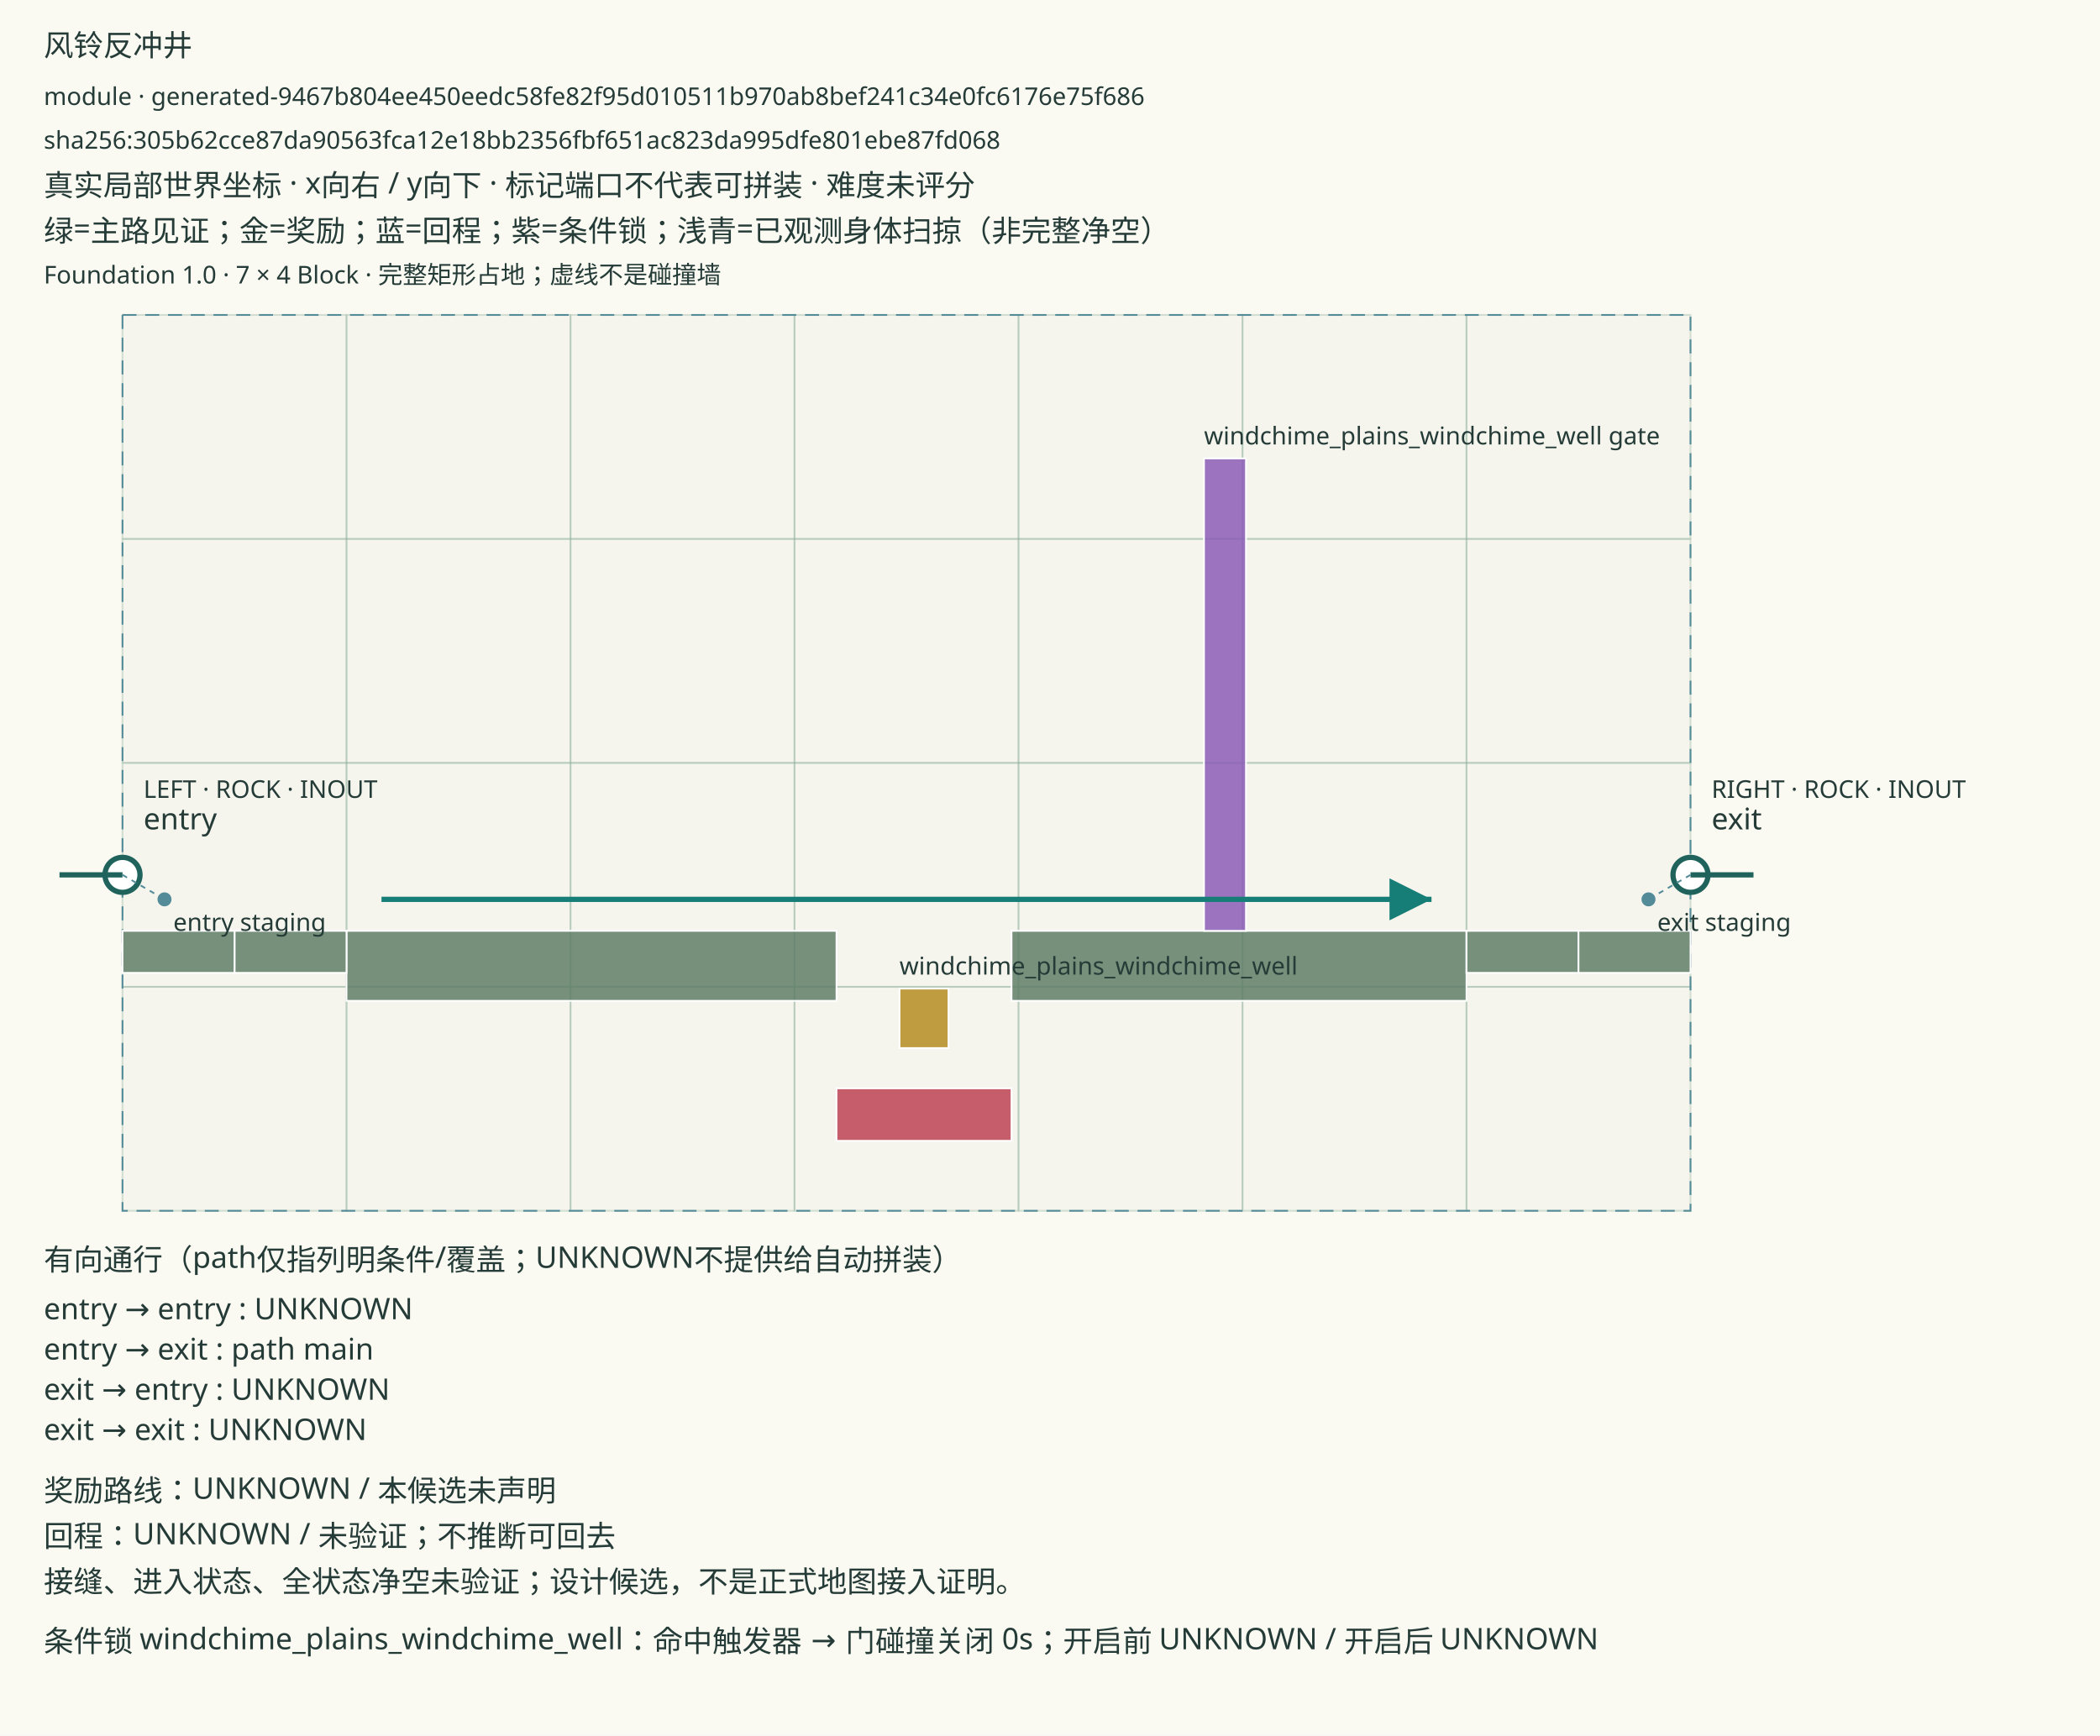
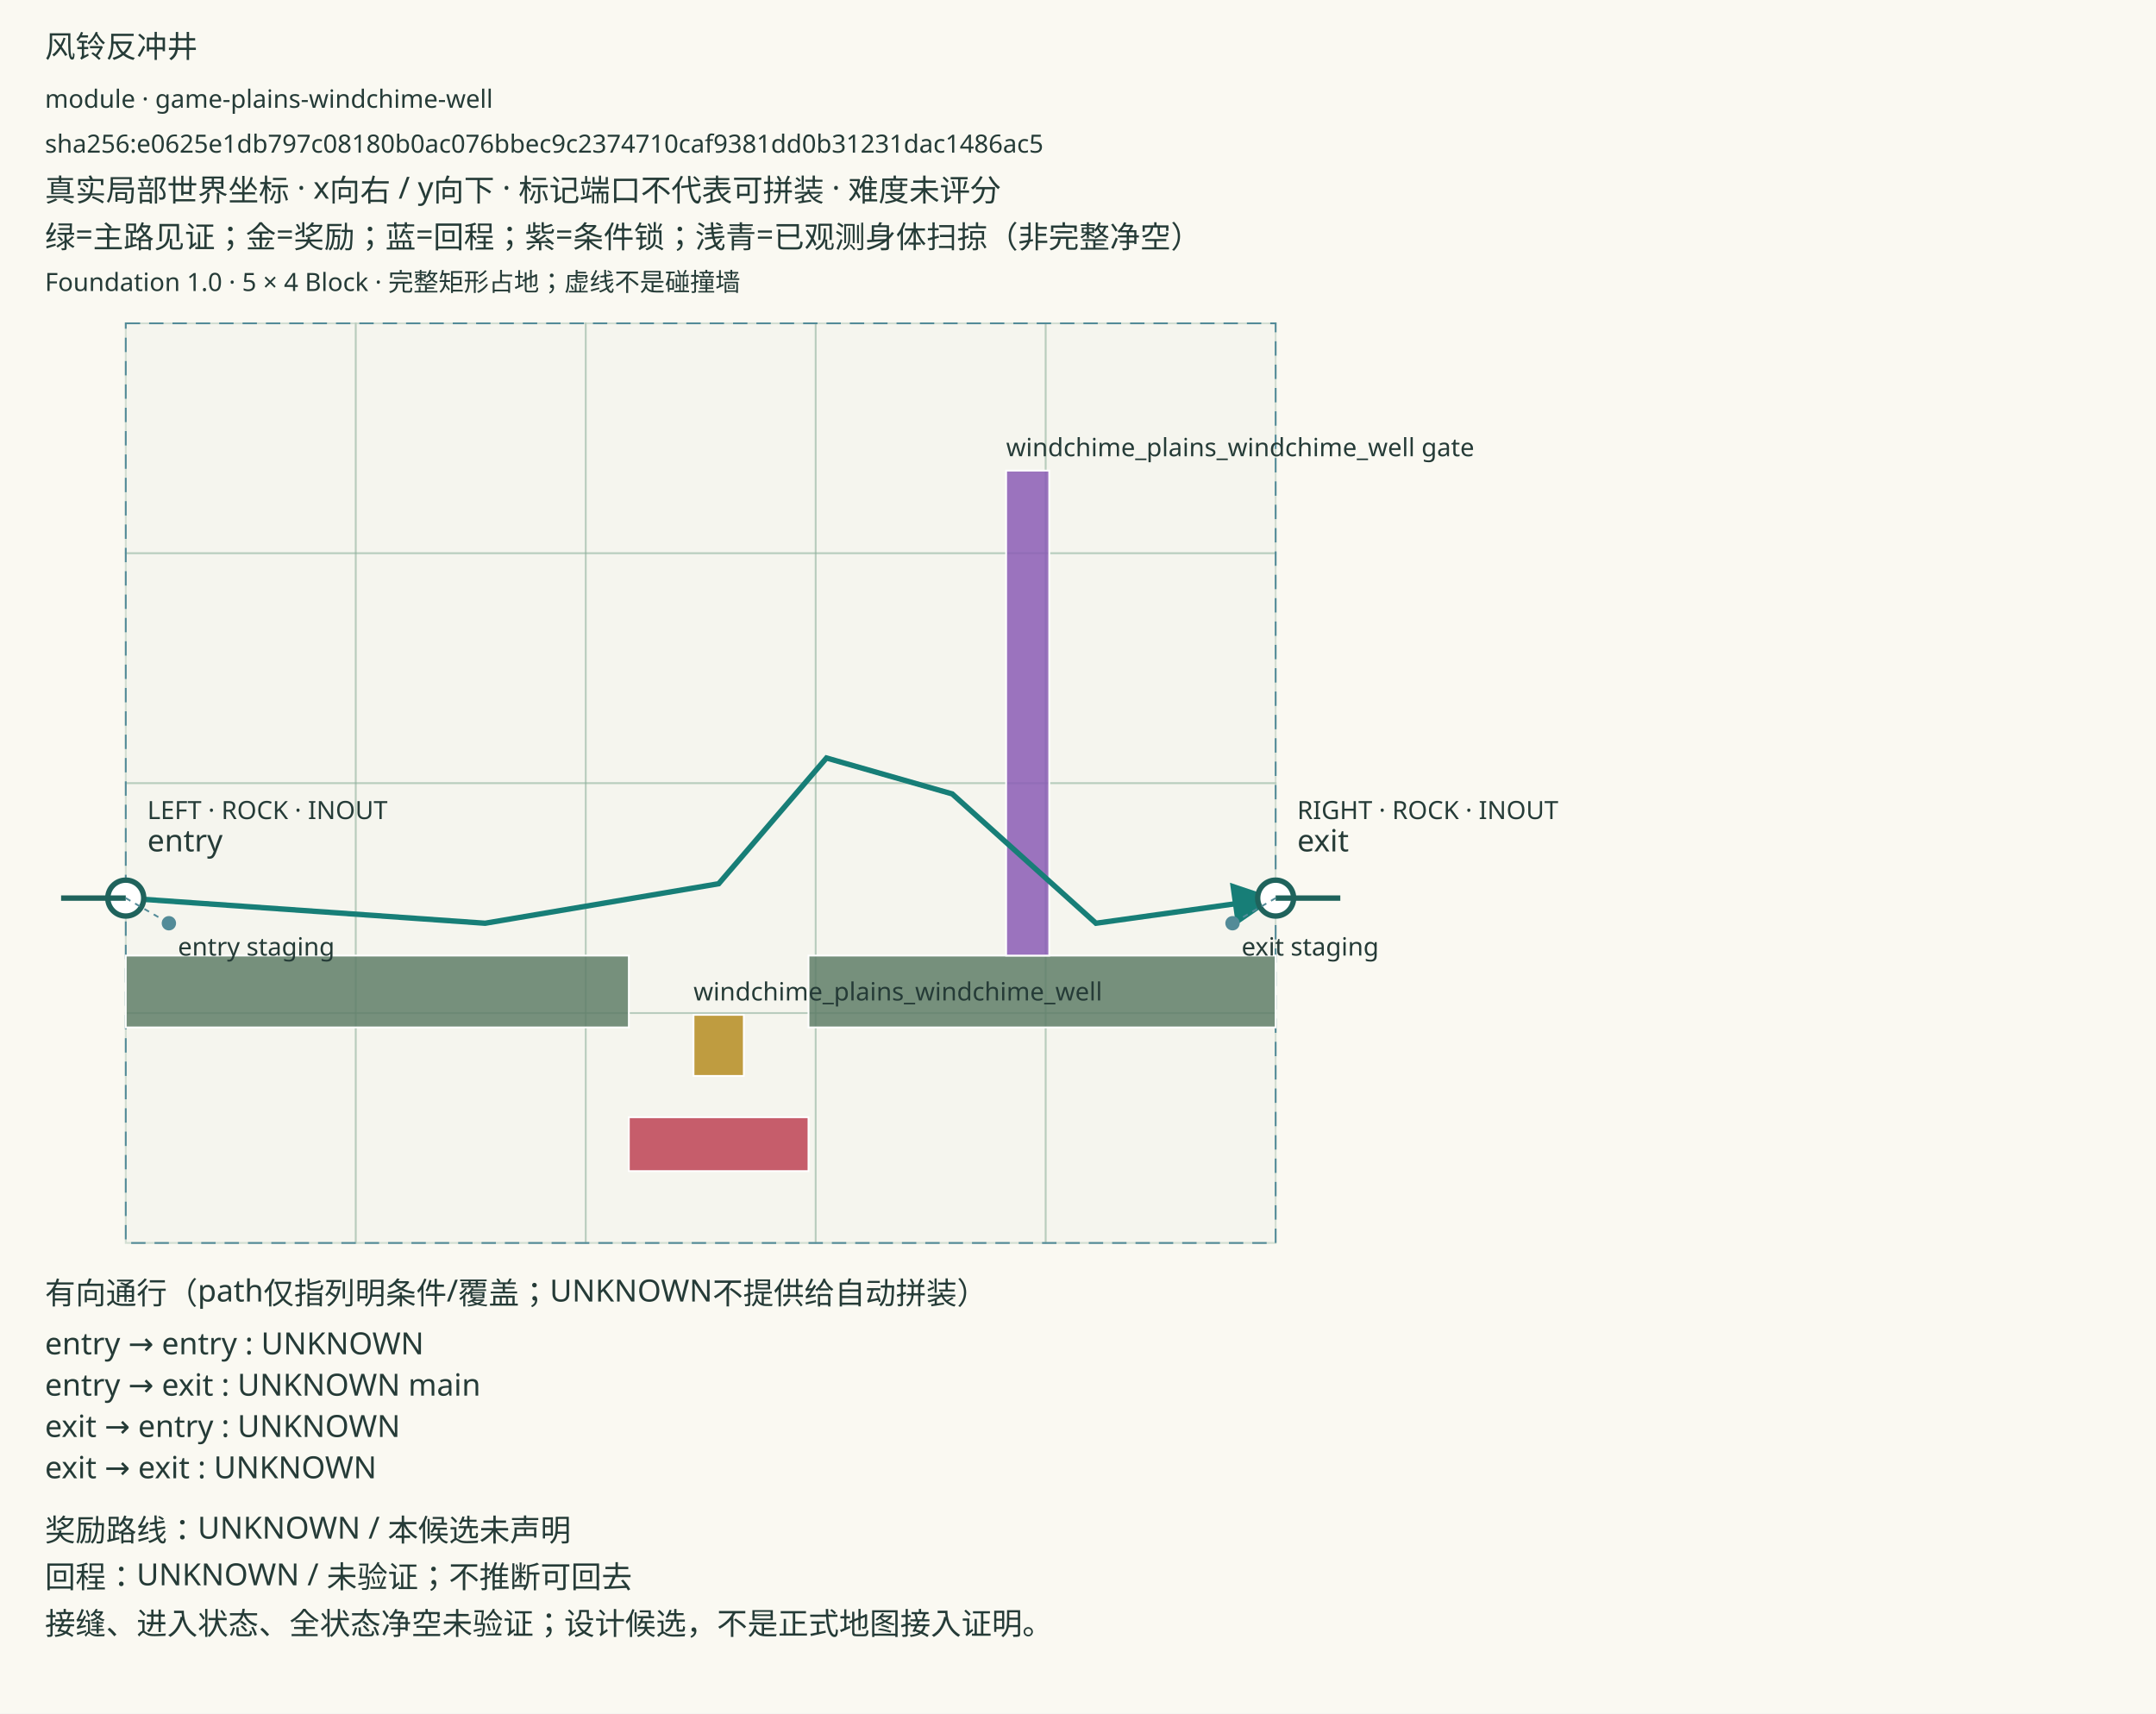
- <svg xmlns="http://www.w3.org/2000/svg" width="1200" height="992" viewBox="-198 -232 1200 992" data-content-version="sha256:305b62cce87da90563fca12e18bb2356fbf651ac823da995dfe801ebe87fd068">
+ <svg xmlns="http://www.w3.org/2000/svg" width="1200" height="954" viewBox="-70 -232 1200 954" data-content-version="sha256:e0625e1db797c08180b0ac076bbec9c2374710caf9381dd0b31231dac1486ac5">
  <defs>
    <marker id="arrow" markerWidth="9" markerHeight="8" refX="8" refY="4" orient="auto">
      <path d="M0 0L8 4L0 8" fill="#177e77" />
    </marker>
  </defs>
  <style>text{font:17px system-ui,sans-serif;fill:#253b37} .small{font-size:14px}</style>
-   <rect x="-198" y="-232" width="1200" height="992" fill="#faf9f2" />
-   <text x="-173" y="-200" font-weight="700" font-size="24">风铃反冲井</text>
-   <text x="-173" y="-172" class="small">module · generated-9467b804ee450eedc58fe82f95d010511b970ab8bef241c34e0fc6176e75f686</text>
-   <text x="-173" y="-147" class="small">sha256:305b62cce87da90563fca12e18bb2356fbf651ac823da995dfe801ebe87fd068</text>
-   <text x="-173" y="-120">真实局部世界坐标 · x向右 / y向下 · 标记端口不代表可拼装 · 难度未评分</text>
-   <text x="-173" y="-94">绿=主路见证；金=奖励；蓝=回程；紫=条件锁；浅青=已观测身体扫掠（非完整净空）</text>
-   <rect x="-128" y="-52" width="128" height="128" data-foundation-cell="0,0" fill="#87aa96" fill-opacity=".045" stroke="#8cae9b" stroke-opacity=".35" stroke-width="1" />
-   <rect x="-128" y="76" width="128" height="128" data-foundation-cell="0,1" fill="#87aa96" fill-opacity=".045" stroke="#8cae9b" stroke-opacity=".35" stroke-width="1" />
-   <rect x="-128" y="204" width="128" height="128" data-foundation-cell="0,2" fill="#87aa96" fill-opacity=".045" stroke="#8cae9b" stroke-opacity=".35" stroke-width="1" />
-   <rect x="-128" y="332" width="128" height="128" data-foundation-cell="0,3" fill="#87aa96" fill-opacity=".045" stroke="#8cae9b" stroke-opacity=".35" stroke-width="1" />
-   <rect x="0" y="-52" width="128" height="128" data-foundation-cell="1,0" fill="#87aa96" fill-opacity=".045" stroke="#8cae9b" stroke-opacity=".35" stroke-width="1" />
-   <rect x="0" y="76" width="128" height="128" data-foundation-cell="1,1" fill="#87aa96" fill-opacity=".045" stroke="#8cae9b" stroke-opacity=".35" stroke-width="1" />
-   <rect x="0" y="204" width="128" height="128" data-foundation-cell="1,2" fill="#87aa96" fill-opacity=".045" stroke="#8cae9b" stroke-opacity=".35" stroke-width="1" />
-   <rect x="0" y="332" width="128" height="128" data-foundation-cell="1,3" fill="#87aa96" fill-opacity=".045" stroke="#8cae9b" stroke-opacity=".35" stroke-width="1" />
-   <rect x="128" y="-52" width="128" height="128" data-foundation-cell="2,0" fill="#87aa96" fill-opacity=".045" stroke="#8cae9b" stroke-opacity=".35" stroke-width="1" />
-   <rect x="128" y="76" width="128" height="128" data-foundation-cell="2,1" fill="#87aa96" fill-opacity=".045" stroke="#8cae9b" stroke-opacity=".35" stroke-width="1" />
-   <rect x="128" y="204" width="128" height="128" data-foundation-cell="2,2" fill="#87aa96" fill-opacity=".045" stroke="#8cae9b" stroke-opacity=".35" stroke-width="1" />
-   <rect x="128" y="332" width="128" height="128" data-foundation-cell="2,3" fill="#87aa96" fill-opacity=".045" stroke="#8cae9b" stroke-opacity=".35" stroke-width="1" />
-   <rect x="256" y="-52" width="128" height="128" data-foundation-cell="3,0" fill="#87aa96" fill-opacity=".045" stroke="#8cae9b" stroke-opacity=".35" stroke-width="1" />
-   <rect x="256" y="76" width="128" height="128" data-foundation-cell="3,1" fill="#87aa96" fill-opacity=".045" stroke="#8cae9b" stroke-opacity=".35" stroke-width="1" />
-   <rect x="256" y="204" width="128" height="128" data-foundation-cell="3,2" fill="#87aa96" fill-opacity=".045" stroke="#8cae9b" stroke-opacity=".35" stroke-width="1" />
-   <rect x="256" y="332" width="128" height="128" data-foundation-cell="3,3" fill="#87aa96" fill-opacity=".045" stroke="#8cae9b" stroke-opacity=".35" stroke-width="1" />
-   <rect x="384" y="-52" width="128" height="128" data-foundation-cell="4,0" fill="#87aa96" fill-opacity=".045" stroke="#8cae9b" stroke-opacity=".35" stroke-width="1" />
-   <rect x="384" y="76" width="128" height="128" data-foundation-cell="4,1" fill="#87aa96" fill-opacity=".045" stroke="#8cae9b" stroke-opacity=".35" stroke-width="1" />
-   <rect x="384" y="204" width="128" height="128" data-foundation-cell="4,2" fill="#87aa96" fill-opacity=".045" stroke="#8cae9b" stroke-opacity=".35" stroke-width="1" />
-   <rect x="384" y="332" width="128" height="128" data-foundation-cell="4,3" fill="#87aa96" fill-opacity=".045" stroke="#8cae9b" stroke-opacity=".35" stroke-width="1" />
-   <rect x="512" y="-52" width="128" height="128" data-foundation-cell="5,0" fill="#87aa96" fill-opacity=".045" stroke="#8cae9b" stroke-opacity=".35" stroke-width="1" />
-   <rect x="512" y="76" width="128" height="128" data-foundation-cell="5,1" fill="#87aa96" fill-opacity=".045" stroke="#8cae9b" stroke-opacity=".35" stroke-width="1" />
-   <rect x="512" y="204" width="128" height="128" data-foundation-cell="5,2" fill="#87aa96" fill-opacity=".045" stroke="#8cae9b" stroke-opacity=".35" stroke-width="1" />
-   <rect x="512" y="332" width="128" height="128" data-foundation-cell="5,3" fill="#87aa96" fill-opacity=".045" stroke="#8cae9b" stroke-opacity=".35" stroke-width="1" />
-   <rect x="640" y="-52" width="128" height="128" data-foundation-cell="6,0" fill="#87aa96" fill-opacity=".045" stroke="#8cae9b" stroke-opacity=".35" stroke-width="1" />
-   <rect x="640" y="76" width="128" height="128" data-foundation-cell="6,1" fill="#87aa96" fill-opacity=".045" stroke="#8cae9b" stroke-opacity=".35" stroke-width="1" />
-   <rect x="640" y="204" width="128" height="128" data-foundation-cell="6,2" fill="#87aa96" fill-opacity=".045" stroke="#8cae9b" stroke-opacity=".35" stroke-width="1" />
-   <rect x="640" y="332" width="128" height="128" data-foundation-cell="6,3" fill="#87aa96" fill-opacity=".045" stroke="#8cae9b" stroke-opacity=".35" stroke-width="1" />
-   <rect x="-128" y="-52" width="896" height="512" data-foundation-bounds="true" fill="none" stroke="#538b98" stroke-dasharray="8 5" />
-   <text x="-173" y="-70" class="small">Foundation 1.0 · 7 × 4 Block · 完整矩形占地；虚线不是碰撞墙</text>
+   <rect x="-70" y="-232" width="1200" height="954" fill="#faf9f2" />
+   <text x="-45" y="-200" font-weight="700" font-size="24">风铃反冲井</text>
+   <text x="-45" y="-172" class="small">module · game-plains-windchime-well</text>
+   <text x="-45" y="-147" class="small">sha256:e0625e1db797c08180b0ac076bbec9c2374710caf9381dd0b31231dac1486ac5</text>
+   <text x="-45" y="-120">真实局部世界坐标 · x向右 / y向下 · 标记端口不代表可拼装 · 难度未评分</text>
+   <text x="-45" y="-94">绿=主路见证；金=奖励；蓝=回程；紫=条件锁；浅青=已观测身体扫掠（非完整净空）</text>
+   <rect x="0" y="-52" width="128" height="128" data-foundation-cell="0,0" fill="#87aa96" fill-opacity=".045" stroke="#8cae9b" stroke-opacity=".35" stroke-width="1" />
+   <rect x="0" y="76" width="128" height="128" data-foundation-cell="0,1" fill="#87aa96" fill-opacity=".045" stroke="#8cae9b" stroke-opacity=".35" stroke-width="1" />
+   <rect x="0" y="204" width="128" height="128" data-foundation-cell="0,2" fill="#87aa96" fill-opacity=".045" stroke="#8cae9b" stroke-opacity=".35" stroke-width="1" />
+   <rect x="0" y="332" width="128" height="128" data-foundation-cell="0,3" fill="#87aa96" fill-opacity=".045" stroke="#8cae9b" stroke-opacity=".35" stroke-width="1" />
+   <rect x="128" y="-52" width="128" height="128" data-foundation-cell="1,0" fill="#87aa96" fill-opacity=".045" stroke="#8cae9b" stroke-opacity=".35" stroke-width="1" />
+   <rect x="128" y="76" width="128" height="128" data-foundation-cell="1,1" fill="#87aa96" fill-opacity=".045" stroke="#8cae9b" stroke-opacity=".35" stroke-width="1" />
+   <rect x="128" y="204" width="128" height="128" data-foundation-cell="1,2" fill="#87aa96" fill-opacity=".045" stroke="#8cae9b" stroke-opacity=".35" stroke-width="1" />
+   <rect x="128" y="332" width="128" height="128" data-foundation-cell="1,3" fill="#87aa96" fill-opacity=".045" stroke="#8cae9b" stroke-opacity=".35" stroke-width="1" />
+   <rect x="256" y="-52" width="128" height="128" data-foundation-cell="2,0" fill="#87aa96" fill-opacity=".045" stroke="#8cae9b" stroke-opacity=".35" stroke-width="1" />
+   <rect x="256" y="76" width="128" height="128" data-foundation-cell="2,1" fill="#87aa96" fill-opacity=".045" stroke="#8cae9b" stroke-opacity=".35" stroke-width="1" />
+   <rect x="256" y="204" width="128" height="128" data-foundation-cell="2,2" fill="#87aa96" fill-opacity=".045" stroke="#8cae9b" stroke-opacity=".35" stroke-width="1" />
+   <rect x="256" y="332" width="128" height="128" data-foundation-cell="2,3" fill="#87aa96" fill-opacity=".045" stroke="#8cae9b" stroke-opacity=".35" stroke-width="1" />
+   <rect x="384" y="-52" width="128" height="128" data-foundation-cell="3,0" fill="#87aa96" fill-opacity=".045" stroke="#8cae9b" stroke-opacity=".35" stroke-width="1" />
+   <rect x="384" y="76" width="128" height="128" data-foundation-cell="3,1" fill="#87aa96" fill-opacity=".045" stroke="#8cae9b" stroke-opacity=".35" stroke-width="1" />
+   <rect x="384" y="204" width="128" height="128" data-foundation-cell="3,2" fill="#87aa96" fill-opacity=".045" stroke="#8cae9b" stroke-opacity=".35" stroke-width="1" />
+   <rect x="384" y="332" width="128" height="128" data-foundation-cell="3,3" fill="#87aa96" fill-opacity=".045" stroke="#8cae9b" stroke-opacity=".35" stroke-width="1" />
+   <rect x="512" y="-52" width="128" height="128" data-foundation-cell="4,0" fill="#87aa96" fill-opacity=".045" stroke="#8cae9b" stroke-opacity=".35" stroke-width="1" />
+   <rect x="512" y="76" width="128" height="128" data-foundation-cell="4,1" fill="#87aa96" fill-opacity=".045" stroke="#8cae9b" stroke-opacity=".35" stroke-width="1" />
+   <rect x="512" y="204" width="128" height="128" data-foundation-cell="4,2" fill="#87aa96" fill-opacity=".045" stroke="#8cae9b" stroke-opacity=".35" stroke-width="1" />
+   <rect x="512" y="332" width="128" height="128" data-foundation-cell="4,3" fill="#87aa96" fill-opacity=".045" stroke="#8cae9b" stroke-opacity=".35" stroke-width="1" />
+   <rect x="0" y="-52" width="640" height="512" data-foundation-bounds="true" fill="none" stroke="#538b98" stroke-dasharray="8 5" />
+   <text x="-45" y="-70" class="small">Foundation 1.0 · 5 × 4 Block · 完整矩形占地；虚线不是碰撞墙</text>
  <rect x="0" y="300" width="280" height="40" fill="#607e69" fill-opacity=".85" stroke="#ffffff" stroke-width="1" transform="rotate(0 140 320)" />
  <rect x="380" y="300" width="260" height="40" fill="#607e69" fill-opacity=".85" stroke="#ffffff" stroke-width="1" transform="rotate(0 510 320)" />
  <rect x="280" y="390" width="100" height="30" fill="#bd4255" fill-opacity=".85" stroke="#ffffff" stroke-width="1" transform="rotate(0 330 405)" />
  <rect x="490" y="30" width="24" height="270" fill="#8b5cb6" fill-opacity=".85" stroke="#ffffff" stroke-width="1" transform="rotate(0 502 165)" />
  <text x="490" y="22" class="small">windchime_plains_windchime_well gate</text>
  <rect x="316" y="333" width="28" height="34" fill="#b58c23" fill-opacity=".85" stroke="#ffffff" stroke-width="1" transform="rotate(0 330 350)" />
  <text x="316" y="325" class="small">windchime_plains_windchime_well</text>
-   <rect x="-64" y="300" width="64" height="24" fill="#607e69" fill-opacity=".85" stroke="#ffffff" stroke-width="1" transform="rotate(0 -32 312)" />
-   <rect x="-128" y="300" width="64" height="24" fill="#607e69" fill-opacity=".85" stroke="#ffffff" stroke-width="1" transform="rotate(0 -96 312)" />
-   <rect x="640" y="300" width="64" height="24" fill="#607e69" fill-opacity=".85" stroke="#ffffff" stroke-width="1" transform="rotate(0 672 312)" />
-   <rect x="704" y="300" width="64" height="24" fill="#607e69" fill-opacity=".85" stroke="#ffffff" stroke-width="1" transform="rotate(0 736 312)" />
-   <polyline data-route-id="main" points="20,282 620,282" fill="none" stroke="#177e77" stroke-width="3" stroke-dasharray="none" marker-end="url(#arrow)" />
+   <polyline data-route-id="entry-to-exit" points="0,268 200,282 330,260 390,190 460,210 540,282 640,268" fill="none" stroke="#177e77" stroke-width="3" stroke-dasharray="none" marker-end="url(#arrow)" />
  <g data-port-id="entry">
-     <circle cx="-128" cy="268" r="10" fill="#fff" stroke="#1f635c" stroke-width="3" />
-     <line x1="-128" y1="268" x2="-164" y2="268" stroke="#1f635c" stroke-width="3" />
-     <text x="-116" y="242" font-weight="700">entry</text>
+     <circle cx="0" cy="268" r="10" fill="#fff" stroke="#1f635c" stroke-width="3" />
+     <line x1="0" y1="268" x2="-36" y2="268" stroke="#1f635c" stroke-width="3" />
+     <text x="12" y="242" font-weight="700">entry</text>
  </g>
  <g data-port-id="exit">
-     <circle cx="768" cy="268" r="10" fill="#fff" stroke="#1f635c" stroke-width="3" />
-     <line x1="768" y1="268" x2="804" y2="268" stroke="#1f635c" stroke-width="3" />
-     <text x="780" y="242" font-weight="700">exit</text>
+     <circle cx="640" cy="268" r="10" fill="#fff" stroke="#1f635c" stroke-width="3" />
+     <line x1="640" y1="268" x2="676" y2="268" stroke="#1f635c" stroke-width="3" />
+     <text x="652" y="242" font-weight="700">exit</text>
  </g>
  <g data-staging-port="entry">
-     <line x1="-128" y1="268" x2="-104" y2="282" stroke="#538b98" stroke-dasharray="3 3" />
-     <circle cx="-104" cy="282" r="4" fill="#538b98" />
-     <text x="-99" y="300" class="small">entry staging</text>
+     <line x1="0" y1="268" x2="24" y2="282" stroke="#538b98" stroke-dasharray="3 3" />
+     <circle cx="24" cy="282" r="4" fill="#538b98" />
+     <text x="29" y="300" class="small">entry staging</text>
  </g>
-   <text x="-116" y="224" class="small">LEFT · ROCK · INOUT</text>
+   <text x="12" y="224" class="small">LEFT · ROCK · INOUT</text>
  <g data-staging-port="exit">
-     <line x1="768" y1="268" x2="744" y2="282" stroke="#538b98" stroke-dasharray="3 3" />
-     <circle cx="744" cy="282" r="4" fill="#538b98" />
-     <text x="749" y="300" class="small">exit staging</text>
+     <line x1="640" y1="268" x2="616" y2="282" stroke="#538b98" stroke-dasharray="3 3" />
+     <circle cx="616" cy="282" r="4" fill="#538b98" />
+     <text x="621" y="300" class="small">exit staging</text>
  </g>
-   <text x="780" y="224" class="small">RIGHT · ROCK · INOUT</text>
-   <text x="-173" y="494" font-weight="700">有向通行（path仅指列明条件/覆盖；UNKNOWN不提供给自动拼装）</text>
-   <text x="-173" y="522">entry → entry : UNKNOWN </text>
-   <text x="-173" y="545">entry → exit : path main</text>
-   <text x="-173" y="568">exit → entry : UNKNOWN </text>
-   <text x="-173" y="591">exit → exit : UNKNOWN </text>
-   <text x="-173" y="626">奖励路线：UNKNOWN / 本候选未声明</text>
-   <text x="-173" y="652">回程：UNKNOWN / 未验证；不推断可回去</text>
-   <text x="-173" y="678">接缝、进入状态、全状态净空未验证；设计候选，不是正式地图接入证明。</text>
-   <text x="-173" y="712">条件锁 windchime_plains_windchime_well：命中触发器 → 门碰撞关闭 0s；开启前 UNKNOWN / 开启后 UNKNOWN</text>
+   <text x="652" y="224" class="small">RIGHT · ROCK · INOUT</text>
+   <text x="-45" y="494" font-weight="700">有向通行（path仅指列明条件/覆盖；UNKNOWN不提供给自动拼装）</text>
+   <text x="-45" y="522">entry → entry : UNKNOWN </text>
+   <text x="-45" y="545">entry → exit : UNKNOWN main</text>
+   <text x="-45" y="568">exit → entry : UNKNOWN </text>
+   <text x="-45" y="591">exit → exit : UNKNOWN </text>
+   <text x="-45" y="626">奖励路线：UNKNOWN / 本候选未声明</text>
+   <text x="-45" y="652">回程：UNKNOWN / 未验证；不推断可回去</text>
+   <text x="-45" y="678">接缝、进入状态、全状态净空未验证；设计候选，不是正式地图接入证明。</text>
</svg>
